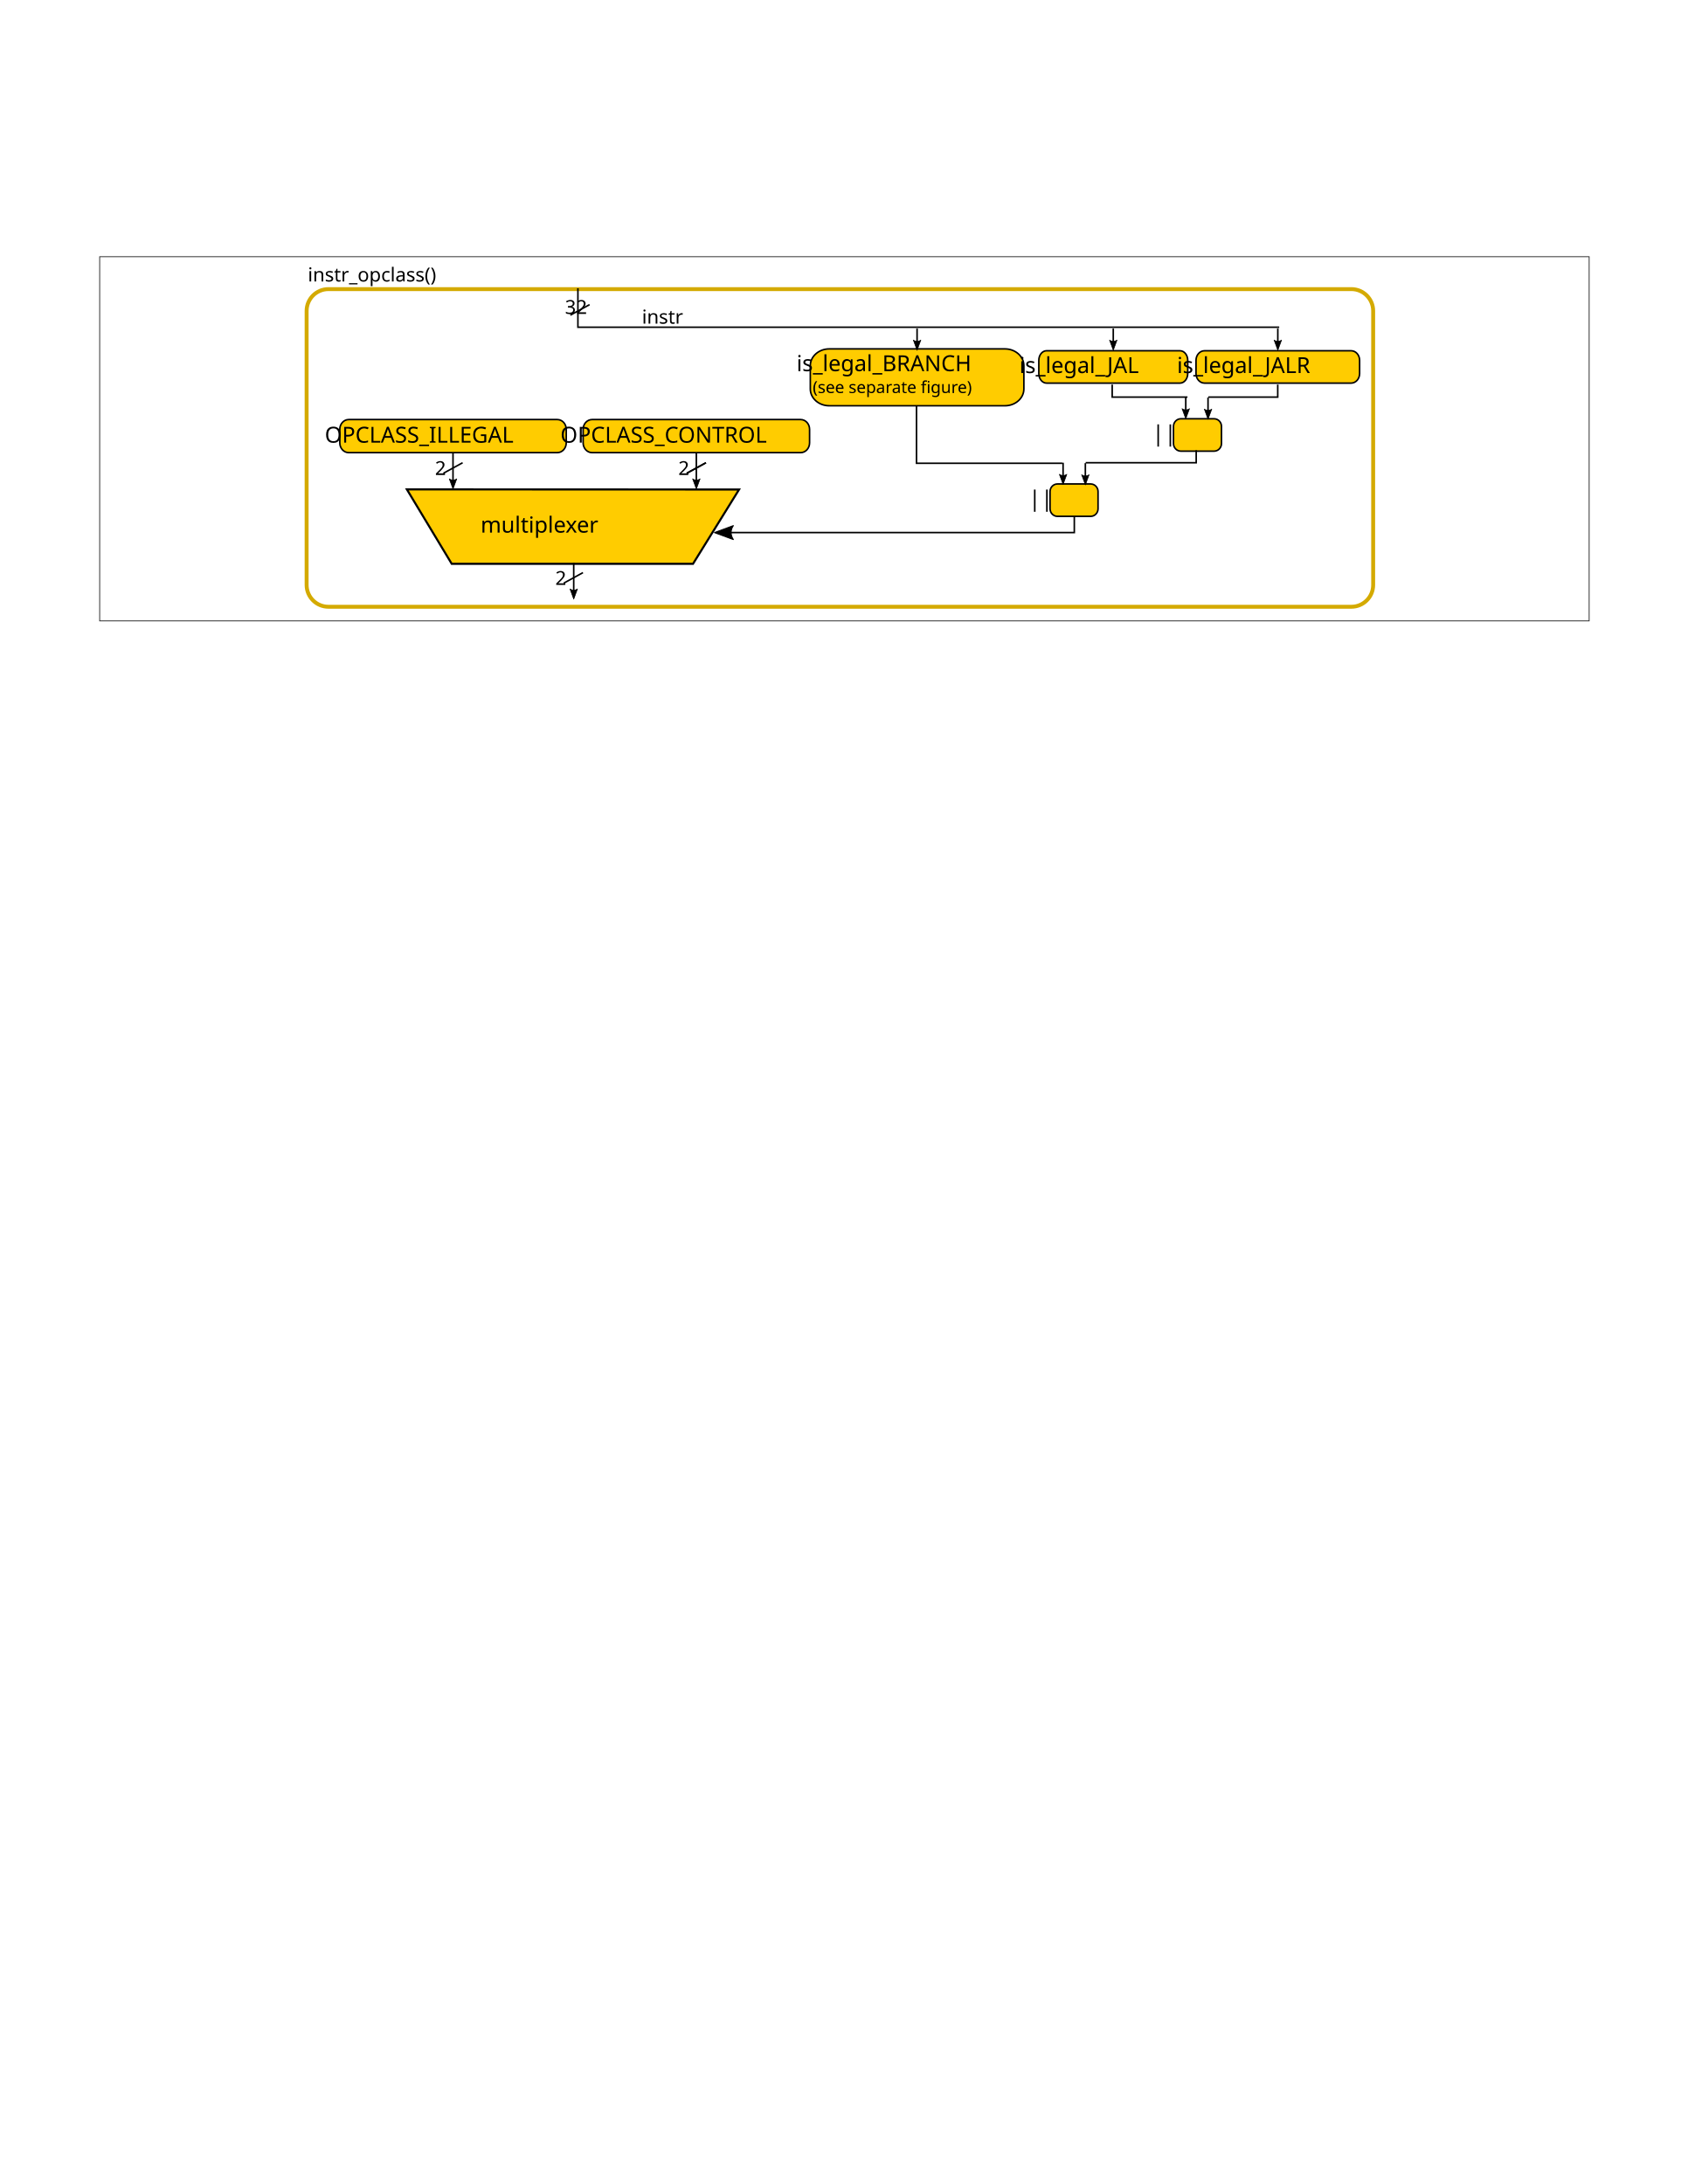
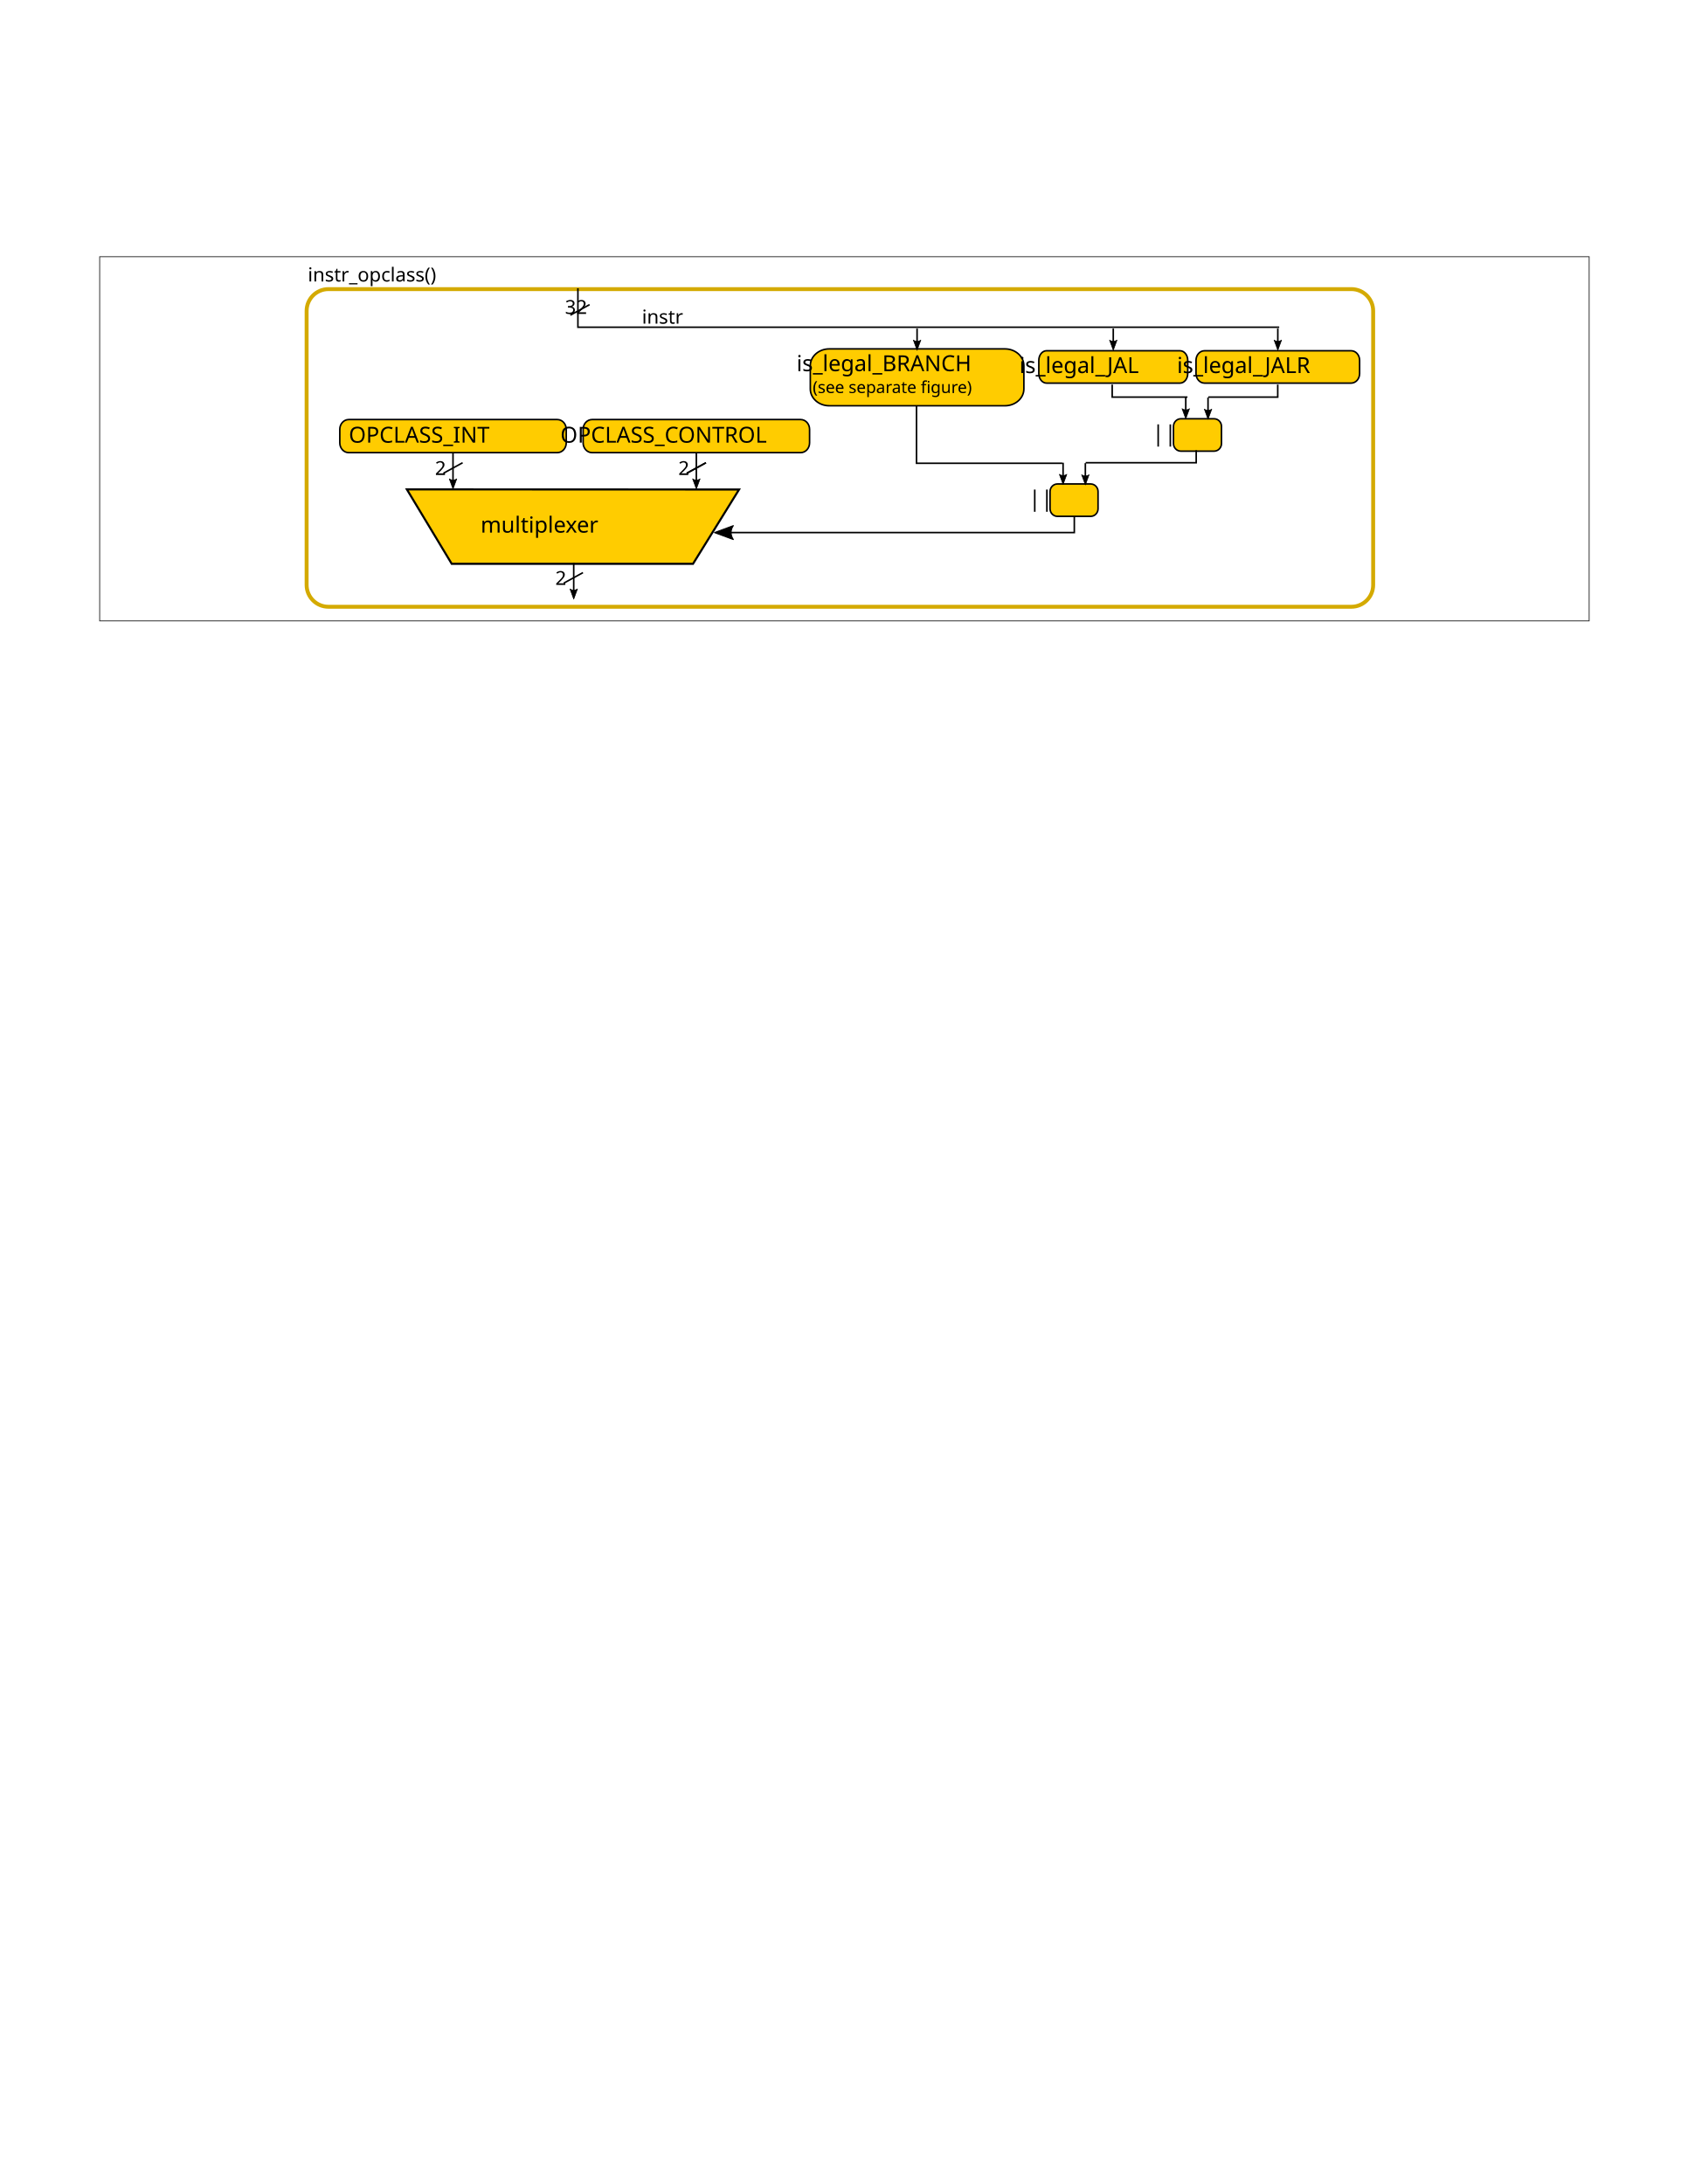
<svg xmlns="http://www.w3.org/2000/svg" width="8.5in" height="11in" viewBox="0 0 215.9 279.4" version="1.1" id="svg5">
  <defs id="defs2">
    <marker orient="auto" refY="0" refX="0" id="marker1275" style="overflow:visible" viewBox="0 0 12.481 9.526" markerWidth="12.481" markerHeight="9.526" preserveAspectRatio="xMidYMid">
      <path id="path1273" style="fill:context-stroke;fill-rule:evenodd;stroke:#000000;stroke-width:0.625;stroke-linejoin:round;stroke-opacity:1" d="M 8.719,4.034 -2.207,0.016 8.719,-4.002 c -1.745,2.372 -1.735,5.617 -6e-7,8.035 z" transform="matrix(-1.1,0,0,-1.1,-1.1,0)" />
    </marker>
    <marker orient="auto" refY="0" refX="0" id="marker1151" style="overflow:visible" viewBox="0 0 12.481 9.526" markerWidth="16.481" markerHeight="12.58" preserveAspectRatio="xMidYMid">
      <path id="path1149" style="fill:context-stroke;fill-rule:evenodd;stroke:#000000;stroke-width:0.625;stroke-linejoin:round;stroke-opacity:1" d="M 8.719,4.034 -2.207,0.016 8.719,-4.002 c -1.745,2.372 -1.735,5.617 -6e-7,8.035 z" transform="matrix(-1.1,0,0,-1.1,-1.1,0)" />
    </marker>
    <marker orient="auto" refY="0" refX="0" id="marker2878" style="overflow:visible" viewBox="0 0 6.808 5.196" markerWidth="6.808" markerHeight="5.196" preserveAspectRatio="xMidYMid">
      <path id="path2876" style="fill:context-stroke;fill-rule:evenodd;stroke:#000000;stroke-width:0.625;stroke-linejoin:round;stroke-opacity:1" d="M 8.719,4.034 -2.207,0.016 8.719,-4.002 c -1.745,2.372 -1.735,5.617 -6e-7,8.035 z" transform="scale(-0.6)" />
    </marker>
    <marker style="overflow:visible" id="marker1866" refX="0" refY="0" orient="auto">
      <path transform="scale(-0.6)" d="M 8.719,4.034 -2.207,0.016 8.719,-4.002 c -1.745,2.372 -1.735,5.617 -6e-7,8.035 z" style="fill:context-stroke;fill-rule:evenodd;stroke:#000000;stroke-width:0.625;stroke-linejoin:round;stroke-opacity:1" id="path1864" />
    </marker>
    <marker orient="auto" refY="0" refX="0" id="marker1538" style="overflow:visible">
      <path id="path1536" style="fill:context-stroke;fill-rule:evenodd;stroke:#000000;stroke-width:0.625;stroke-linejoin:round;stroke-opacity:1" d="M 8.719,4.034 -2.207,0.016 8.719,-4.002 c -1.745,2.372 -1.735,5.617 -6e-7,8.035 z" transform="scale(-0.6)" />
    </marker>
    <marker orient="auto" refY="0" refX="0" id="marker1351" style="overflow:visible">
      <path id="path1349" d="M 0,0 5,-5 -12.5,0 5,5 Z" style="fill:context-stroke;fill-rule:evenodd;stroke:#000000;stroke-width:1pt;stroke-opacity:1" transform="matrix(-0.4,0,0,-0.4,-4,0)" />
    </marker>
    <marker orient="auto" refY="0" refX="0" id="marker1263" style="overflow:visible">
      <path id="path1261" d="M 0,0 5,-5 -12.5,0 5,5 Z" style="fill:context-stroke;fill-rule:evenodd;stroke:#000000;stroke-width:1pt;stroke-opacity:1" transform="matrix(0.4,0,0,0.4,4,0)" />
    </marker>
    <marker orient="auto" refY="0" refX="0" id="marker1169" style="overflow:visible">
      <path id="path1167" d="M 0,0 5,-5 -12.5,0 5,5 Z" style="fill:context-stroke;fill-rule:evenodd;stroke:#000000;stroke-width:1pt;stroke-opacity:1" transform="matrix(-0.4,0,0,-0.4,-4,0)" />
    </marker>
    <marker orient="auto" refY="0" refX="0" id="marker1093" style="overflow:visible">
      <path id="path1091" d="M 0,0 5,-5 -12.5,0 5,5 Z" style="fill:context-stroke;fill-rule:evenodd;stroke:#000000;stroke-width:1pt;stroke-opacity:1" transform="matrix(0.4,0,0,0.4,4,0)" />
    </marker>
    <marker style="overflow:visible" id="Arrow1Mstart" refX="0" refY="0" orient="auto">
      <path transform="matrix(0.4,0,0,0.4,4,0)" style="fill:context-stroke;fill-rule:evenodd;stroke:context-stroke;stroke-width:1pt" d="M 0,0 5,-5 -12.5,0 5,5 Z" id="path2702" />
    </marker>
    <marker style="overflow:visible" id="marker2957" refX="0" refY="0" orient="auto" viewBox="0 0 6.556 4.821" markerWidth="6.556" markerHeight="4.821" preserveAspectRatio="xMidYMid">
      <path transform="scale(-0.6)" d="M 8.719,4.034 -2.207,0.016 8.719,-4.002 c -1.745,2.372 -1.735,5.617 -6e-7,8.035 z" style="fill:context-stroke;fill-rule:evenodd;stroke-width:0.625;stroke-linejoin:round" id="path2723" />
    </marker>
    <marker style="overflow:visible" id="Arrow2Lstart" refX="0" refY="0" orient="auto">
      <path transform="matrix(1.1,0,0,1.1,1.1,0)" d="M 8.719,4.034 -2.207,0.016 8.719,-4.002 c -1.745,2.372 -1.735,5.617 -6e-7,8.035 z" style="fill:context-stroke;fill-rule:evenodd;stroke-width:0.625;stroke-linejoin:round" id="path4796" />
    </marker>
    <marker style="overflow:visible" id="marker113098" refX="0" refY="0" orient="auto">
      <path transform="scale(-0.6)" d="M 8.719,4.034 -2.207,0.016 8.719,-4.002 c -1.745,2.372 -1.735,5.617 -6e-7,8.035 z" style="fill:context-stroke;fill-rule:evenodd;stroke-width:0.625;stroke-linejoin:round" id="path113096" />
    </marker>
    <marker style="overflow:visible" id="Arrow2Mend" refX="0" refY="0" orient="auto">
      <path transform="scale(-0.6)" d="M 8.719,4.034 -2.207,0.016 8.719,-4.002 c -1.745,2.372 -1.735,5.617 -6e-7,8.035 z" style="fill:context-stroke;fill-rule:evenodd;stroke-width:0.625;stroke-linejoin:round" id="path28079" />
    </marker>
    <marker style="overflow:visible" id="marker971" refX="0" refY="0" orient="auto">
      <path transform="scale(-0.6)" d="M 8.719,4.034 -2.207,0.016 8.719,-4.002 c -1.745,2.372 -1.735,5.617 -6e-7,8.035 z" style="fill:context-stroke;fill-rule:evenodd;stroke-width:0.625;stroke-linejoin:round" id="path969" />
    </marker>
    <marker orient="auto" refY="0" refX="0" id="marker1095" style="overflow:visible">
      <path id="path1093" style="fill:context-stroke;fill-rule:evenodd;stroke:#000000;stroke-width:0.625;stroke-linejoin:round;stroke-opacity:1" d="M 8.719,4.034 -2.207,0.016 8.719,-4.002 c -1.745,2.372 -1.735,5.617 -6e-7,8.035 z" transform="matrix(-1.1,0,0,-1.1,-1.1,0)" />
    </marker>
    <marker style="overflow:visible" id="marker6260" refX="0" refY="0" orient="auto" viewBox="0 0 12.481 9.526" markerWidth="12.481" markerHeight="9.526" preserveAspectRatio="xMidYMid">
      <path transform="matrix(-1.1,0,0,-1.1,-1.1,0)" d="M 8.719,4.034 -2.207,0.016 8.719,-4.002 c -1.745,2.372 -1.735,5.617 -6e-7,8.035 z" style="fill:context-stroke;fill-rule:evenodd;stroke:#000000;stroke-width:0.625;stroke-linejoin:round;stroke-opacity:1" id="path6258" />
    </marker>
  </defs>
  <g id="layer1">
    <rect style="fill:#ffcc00;stroke:#000000;stroke-width:0.2;stroke-miterlimit:4;stroke-dasharray:none;stroke-opacity:1" id="rect28" width="28.966" height="4.233" x="43.465" y="53.673" ry="1.251" rx="1.139" />
    <rect style="fill:#ffcc00;stroke:#000000;stroke-width:0.2;stroke-miterlimit:4;stroke-dasharray:none;stroke-opacity:1" id="rect26" width="27.318" height="7.275" x="103.651" y="44.634" ry="2.15" rx="2.426" />
    <text xml:space="preserve" style="font-size:2.822px;line-height:1.25;font-family:monospace;-inkscape-font-specification:monospace;letter-spacing:0px;word-spacing:0px;stroke-width:0.265" x="149.397" y="71.667" id="text153107" />
    <rect style="fill:none;stroke:#d4aa00;stroke-width:0.5;stroke-dasharray:none" id="rect1" width="136.427" height="40.637" x="39.221" y="36.986" ry="2.791" />
    <text xml:space="preserve" style="font-size:2.822px;line-height:1.25;font-family:monospace;-inkscape-font-specification:monospace;letter-spacing:0px;word-spacing:0px;stroke-width:0.265" x="117.327" y="47.483" id="text22">
      <tspan style="font-style:normal;font-variant:normal;font-weight:normal;font-stretch:normal;font-size:2.822px;font-family:sans-serif;-inkscape-font-specification:sans-serif;text-align:center;text-anchor:middle;stroke-width:0.265" x="117.327" y="47.483" id="tspan22">is_legal_BRANCH</tspan>
    </text>
    <text xml:space="preserve" style="font-size:2.822px;line-height:1.25;font-family:monospace;-inkscape-font-specification:monospace;letter-spacing:0px;word-spacing:0px;stroke-width:0.265" x="57.867" y="56.63" id="text24">
-       <tspan style="font-style:normal;font-variant:normal;font-weight:normal;font-stretch:normal;font-size:2.822px;font-family:sans-serif;-inkscape-font-specification:sans-serif;text-align:center;text-anchor:middle;stroke-width:0.265" x="57.867" y="56.63" id="tspan24">OPCLASS_ILLEGAL</tspan>
+       <tspan style="font-style:normal;font-variant:normal;font-weight:normal;font-stretch:normal;font-size:2.822px;font-family:sans-serif;-inkscape-font-specification:sans-serif;text-align:center;text-anchor:middle;stroke-width:0.265" x="57.867" y="56.63" id="tspan24">OPCLASS_INT</tspan>
    </text>
    <path style="fill:none;stroke:#000000;stroke-width:0.2;marker-end:url(#marker1275)" d="m 137.42,65.354 v 2.777 H 91.664" id="path26" />
    <path style="fill:none;stroke:#000000;stroke-width:0.2;marker-end:url(#marker2878)" d="m 57.946,57.936 v 4.364" id="path39" />
    <path style="fill:none;stroke:#000000;stroke-width:0.2" d="m 56.72,60.544 2.456,-1.347" id="path41" />
    <text xml:space="preserve" style="font-size:2.469px;line-height:1.25;font-family:monospace;-inkscape-font-specification:monospace;letter-spacing:0px;word-spacing:0px;stroke-width:0.265" x="60.057" y="60.768" id="text47">
      <tspan style="font-style:normal;font-variant:normal;font-weight:normal;font-stretch:normal;font-size:2.469px;font-family:sans-serif;-inkscape-font-specification:sans-serif;text-align:center;text-anchor:middle;stroke-width:0.265" x="60.057" y="60.768" id="tspan47">2</tspan>
    </text>
    <path style="fill:none;stroke:#000000;stroke-width:0.2" d="m 72.958,40.317 2.456,-1.347" id="path53" />
    <text xml:space="preserve" style="font-size:2.469px;line-height:1.25;font-family:monospace;-inkscape-font-specification:monospace;letter-spacing:0px;word-spacing:0px;stroke-width:0.265" x="77.4" y="40.153" id="text54">
      <tspan style="font-style:normal;font-variant:normal;font-weight:normal;font-stretch:normal;font-size:2.469px;font-family:sans-serif;-inkscape-font-specification:sans-serif;text-align:center;text-anchor:middle;stroke-width:0.265" x="77.4" y="40.153" id="tspan54">32</tspan>
    </text>
    <path style="fill:#ffcc00;fill-opacity:1;stroke:#000000;stroke-width:0.265px;stroke-linecap:butt;stroke-linejoin:miter;stroke-opacity:1" d="m 94.539,62.623 -5.892,9.507 H 57.782 l -5.737,-9.523 z" id="path1124" />
    <text xml:space="preserve" style="font-size:2.822px;line-height:1.25;font-family:monospace;-inkscape-font-specification:monospace;letter-spacing:0px;word-spacing:0px;stroke-width:0.265" x="73.256" y="68.132" id="text2">
      <tspan style="font-style:normal;font-variant:normal;font-weight:normal;font-stretch:normal;font-size:2.822px;font-family:sans-serif;-inkscape-font-specification:sans-serif;text-align:center;text-anchor:middle;stroke-width:0.265" x="73.256" y="68.132" id="tspan2">multiplexer</tspan>
    </text>
    <path style="fill:none;stroke:#000000;stroke-width:0.2;marker-end:url(#marker2878)" d="m 73.387,72.021 v 4.364" id="path1" />
    <text xml:space="preserve" style="font-size:2.469px;line-height:1.25;font-family:monospace;-inkscape-font-specification:monospace;letter-spacing:0px;word-spacing:0px;stroke-width:0.265" x="88.463" y="41.41" id="text1">
      <tspan style="font-style:normal;font-variant:normal;font-weight:normal;font-stretch:normal;font-size:2.469px;font-family:sans-serif;-inkscape-font-specification:sans-serif;text-align:center;text-anchor:middle;stroke-width:0.265" x="88.463" y="41.41" id="tspan1">instr</tspan>
    </text>
    <rect style="fill:#ffcc00;stroke:#000000;stroke-width:0.2;stroke-miterlimit:4;stroke-dasharray:none;stroke-opacity:1" id="rect2" width="28.966" height="4.233" x="74.591" y="53.673" ry="1.251" rx="1.139" />
    <text xml:space="preserve" style="font-size:2.822px;line-height:1.25;font-family:monospace;-inkscape-font-specification:monospace;letter-spacing:0px;word-spacing:0px;stroke-width:0.265" x="89.132" y="56.63" id="text3">
      <tspan style="font-style:normal;font-variant:normal;font-weight:normal;font-stretch:normal;font-size:2.822px;font-family:sans-serif;-inkscape-font-specification:sans-serif;text-align:center;text-anchor:middle;stroke-width:0.265" x="89.132" y="56.63" id="tspan3">OPCLASS_CONTROL</tspan>
    </text>
    <path style="fill:none;stroke:#000000;stroke-width:0.2;marker-end:url(#marker2878)" d="m 89.072,57.936 v 4.364" id="path3" />
    <path style="fill:none;stroke:#000000;stroke-width:0.2" d="m 87.846,60.544 2.456,-1.347" id="path4" />
    <text xml:space="preserve" style="font-size:2.469px;line-height:1.25;font-family:monospace;-inkscape-font-specification:monospace;letter-spacing:0px;word-spacing:0px;stroke-width:0.265" x="91.182" y="60.768" id="text4">
      <tspan style="font-style:normal;font-variant:normal;font-weight:normal;font-stretch:normal;font-size:2.469px;font-family:sans-serif;-inkscape-font-specification:sans-serif;text-align:center;text-anchor:middle;stroke-width:0.265" x="91.182" y="60.768" id="tspan4">2</tspan>
    </text>
    <path style="fill:none;stroke:#000000;stroke-width:0.2" d="m 72.114,74.602 2.456,-1.347" id="path5" />
    <text xml:space="preserve" style="font-size:2.469px;line-height:1.25;font-family:monospace;-inkscape-font-specification:monospace;letter-spacing:0px;word-spacing:0px;stroke-width:0.265" x="75.451" y="74.826" id="text8">
      <tspan style="font-style:normal;font-variant:normal;font-weight:normal;font-stretch:normal;font-size:2.469px;font-family:sans-serif;-inkscape-font-specification:sans-serif;text-align:center;text-anchor:middle;stroke-width:0.265" x="75.451" y="74.826" id="tspan8">2</tspan>
    </text>
    <path style="fill:none;stroke:#000000;stroke-width:0.2" d="m 87.846,60.544 2.456,-1.347" id="path8" />
    <path style="fill:none;stroke:#000000;stroke-width:0.2;marker-end:url(#marker2878)" d="m 117.307,42.026 v 2.522" id="path9" />
    <path style="fill:none;stroke:#000000;stroke-width:0.2" d="m 73.923,36.876 v 4.985 h 89.707" id="path10" />
    <text xml:space="preserve" style="font-size:2.469px;line-height:1.25;font-family:monospace;-inkscape-font-specification:monospace;letter-spacing:0px;word-spacing:0px;stroke-width:0.265" x="51.305" y="36.01" id="text10">
      <tspan style="font-style:normal;font-variant:normal;font-weight:normal;font-stretch:normal;font-size:2.469px;font-family:sans-serif;-inkscape-font-specification:sans-serif;text-align:center;text-anchor:middle;stroke-width:0.265" x="51.305" y="36.01" id="tspan10">instr_opclass()</tspan>
    </text>
    <text xml:space="preserve" style="font-size:2.117px;line-height:1.25;font-family:monospace;-inkscape-font-specification:monospace;letter-spacing:0px;word-spacing:0px;stroke-width:0.265" x="117.327" y="50.282" id="text11">
      <tspan style="font-style:normal;font-variant:normal;font-weight:normal;font-stretch:normal;font-size:2.117px;font-family:sans-serif;-inkscape-font-specification:sans-serif;text-align:center;text-anchor:middle;stroke-width:0.265" x="117.327" y="50.282" id="tspan11">(see separate figure)</tspan>
    </text>
    <rect style="fill:none;stroke:#1a1a1a;stroke-width:0.1" id="rect1-6" width="190.527" height="46.592" x="12.75" y="32.841" />
    <rect style="fill:#ffcc00;stroke:#000000;stroke-width:0.2;stroke-miterlimit:4;stroke-dasharray:none;stroke-opacity:1" id="rect3" width="19.048" height="4.142" x="132.88" y="44.871" ry="1.224" rx="0.992" />
    <text xml:space="preserve" style="font-size:2.822px;line-height:1.25;font-family:monospace;-inkscape-font-specification:monospace;letter-spacing:0px;word-spacing:0px;stroke-width:0.265" x="142.282" y="47.723" id="text5">
      <tspan style="font-style:normal;font-variant:normal;font-weight:normal;font-stretch:normal;font-size:2.822px;font-family:sans-serif;-inkscape-font-specification:sans-serif;text-align:center;text-anchor:middle;stroke-width:0.265" x="142.282" y="47.723" id="tspan5">is_legal_JAL</tspan>
    </text>
    <rect style="fill:#ffcc00;stroke:#000000;stroke-width:0.2;stroke-miterlimit:4;stroke-dasharray:none;stroke-opacity:1" id="rect6" width="20.927" height="4.142" x="152.988" y="44.871" ry="1.224" rx="1.09" />
    <text xml:space="preserve" style="font-size:2.822px;line-height:1.25;font-family:monospace;-inkscape-font-specification:monospace;letter-spacing:0px;word-spacing:0px;stroke-width:0.265" x="163.326" y="47.723" id="text6">
      <tspan style="font-style:normal;font-variant:normal;font-weight:normal;font-stretch:normal;font-size:2.822px;font-family:sans-serif;-inkscape-font-specification:sans-serif;text-align:center;text-anchor:middle;stroke-width:0.265" x="163.326" y="47.723" id="tspan6">is_legal_JALR</tspan>
    </text>
    <rect style="fill:#ffcc00;stroke:#000000;stroke-width:0.2;stroke-miterlimit:4;stroke-dasharray:none;stroke-opacity:1" id="rect7" width="6.14" height="4.142" x="150.106" y="53.574" ry="0.974" rx="0.946" />
    <text xml:space="preserve" style="font-size:2.822px;line-height:1.25;font-family:monospace;-inkscape-font-specification:monospace;letter-spacing:0px;word-spacing:0px;stroke-width:0.265" x="153.177" y="56.447" id="text7">
      <tspan style="font-style:normal;font-variant:normal;font-weight:normal;font-stretch:normal;font-size:2.822px;font-family:sans-serif;-inkscape-font-specification:sans-serif;text-align:center;text-anchor:middle;stroke-width:0.265" x="153.177" y="56.447" id="tspan7">||</tspan>
    </text>
    <rect style="fill:#ffcc00;stroke:#000000;stroke-width:0.2;stroke-miterlimit:4;stroke-dasharray:none;stroke-opacity:1" id="rect8" width="6.14" height="4.142" x="134.317" y="61.914" ry="0.974" rx="0.946" />
    <text xml:space="preserve" style="font-size:2.822px;line-height:1.25;font-family:monospace;-inkscape-font-specification:monospace;letter-spacing:0px;word-spacing:0px;stroke-width:0.265" x="137.387" y="64.787" id="text9">
      <tspan style="font-style:normal;font-variant:normal;font-weight:normal;font-stretch:normal;font-size:2.822px;font-family:sans-serif;-inkscape-font-specification:sans-serif;text-align:center;text-anchor:middle;stroke-width:0.265" x="137.387" y="64.787" id="tspan9">||</tspan>
    </text>
    <path style="fill:none;stroke:#000000;stroke-width:0.2;marker-end:url(#marker2878)" d="m 142.403,42.026 v 2.522" id="path11" />
    <path style="fill:none;stroke:#000000;stroke-width:0.2;marker-end:url(#marker2878)" d="m 163.451,42.026 v 2.522" id="path12" />
    <path style="fill:none;stroke:#000000;stroke-width:0.2;marker-end:url(#marker2878)" d="m 151.676,50.799 v 2.522" id="path13" />
    <path style="fill:none;stroke:#000000;stroke-width:0.2;marker-end:url(#marker2878)" d="m 154.525,50.854 v 2.522" id="path14" />
    <path style="fill:none;stroke:#000000;stroke-width:0.2" d="m 117.236,51.902 v 7.365 h 18.653" id="path15" />
    <path style="fill:none;stroke:#000000;stroke-width:0.2" d="m 142.266,49.2 v 1.601 h 9.63" id="path16" />
    <path style="fill:none;stroke:#000000;stroke-width:0.2" d="m 163.442,49.2 v 1.601 h -8.878" id="path17" />
    <path style="fill:none;stroke:#000000;stroke-width:0.2" d="m 153.012,57.596 v 1.601 h -14.141" id="path18" />
    <path style="fill:none;stroke:#000000;stroke-width:0.2;marker-end:url(#marker2878)" d="m 135.984,59.195 v 2.522" id="path19" />
    <path style="fill:none;stroke:#000000;stroke-width:0.2;marker-end:url(#marker2878)" d="m 138.833,59.25 v 2.522" id="path20" />
  </g>
</svg>
